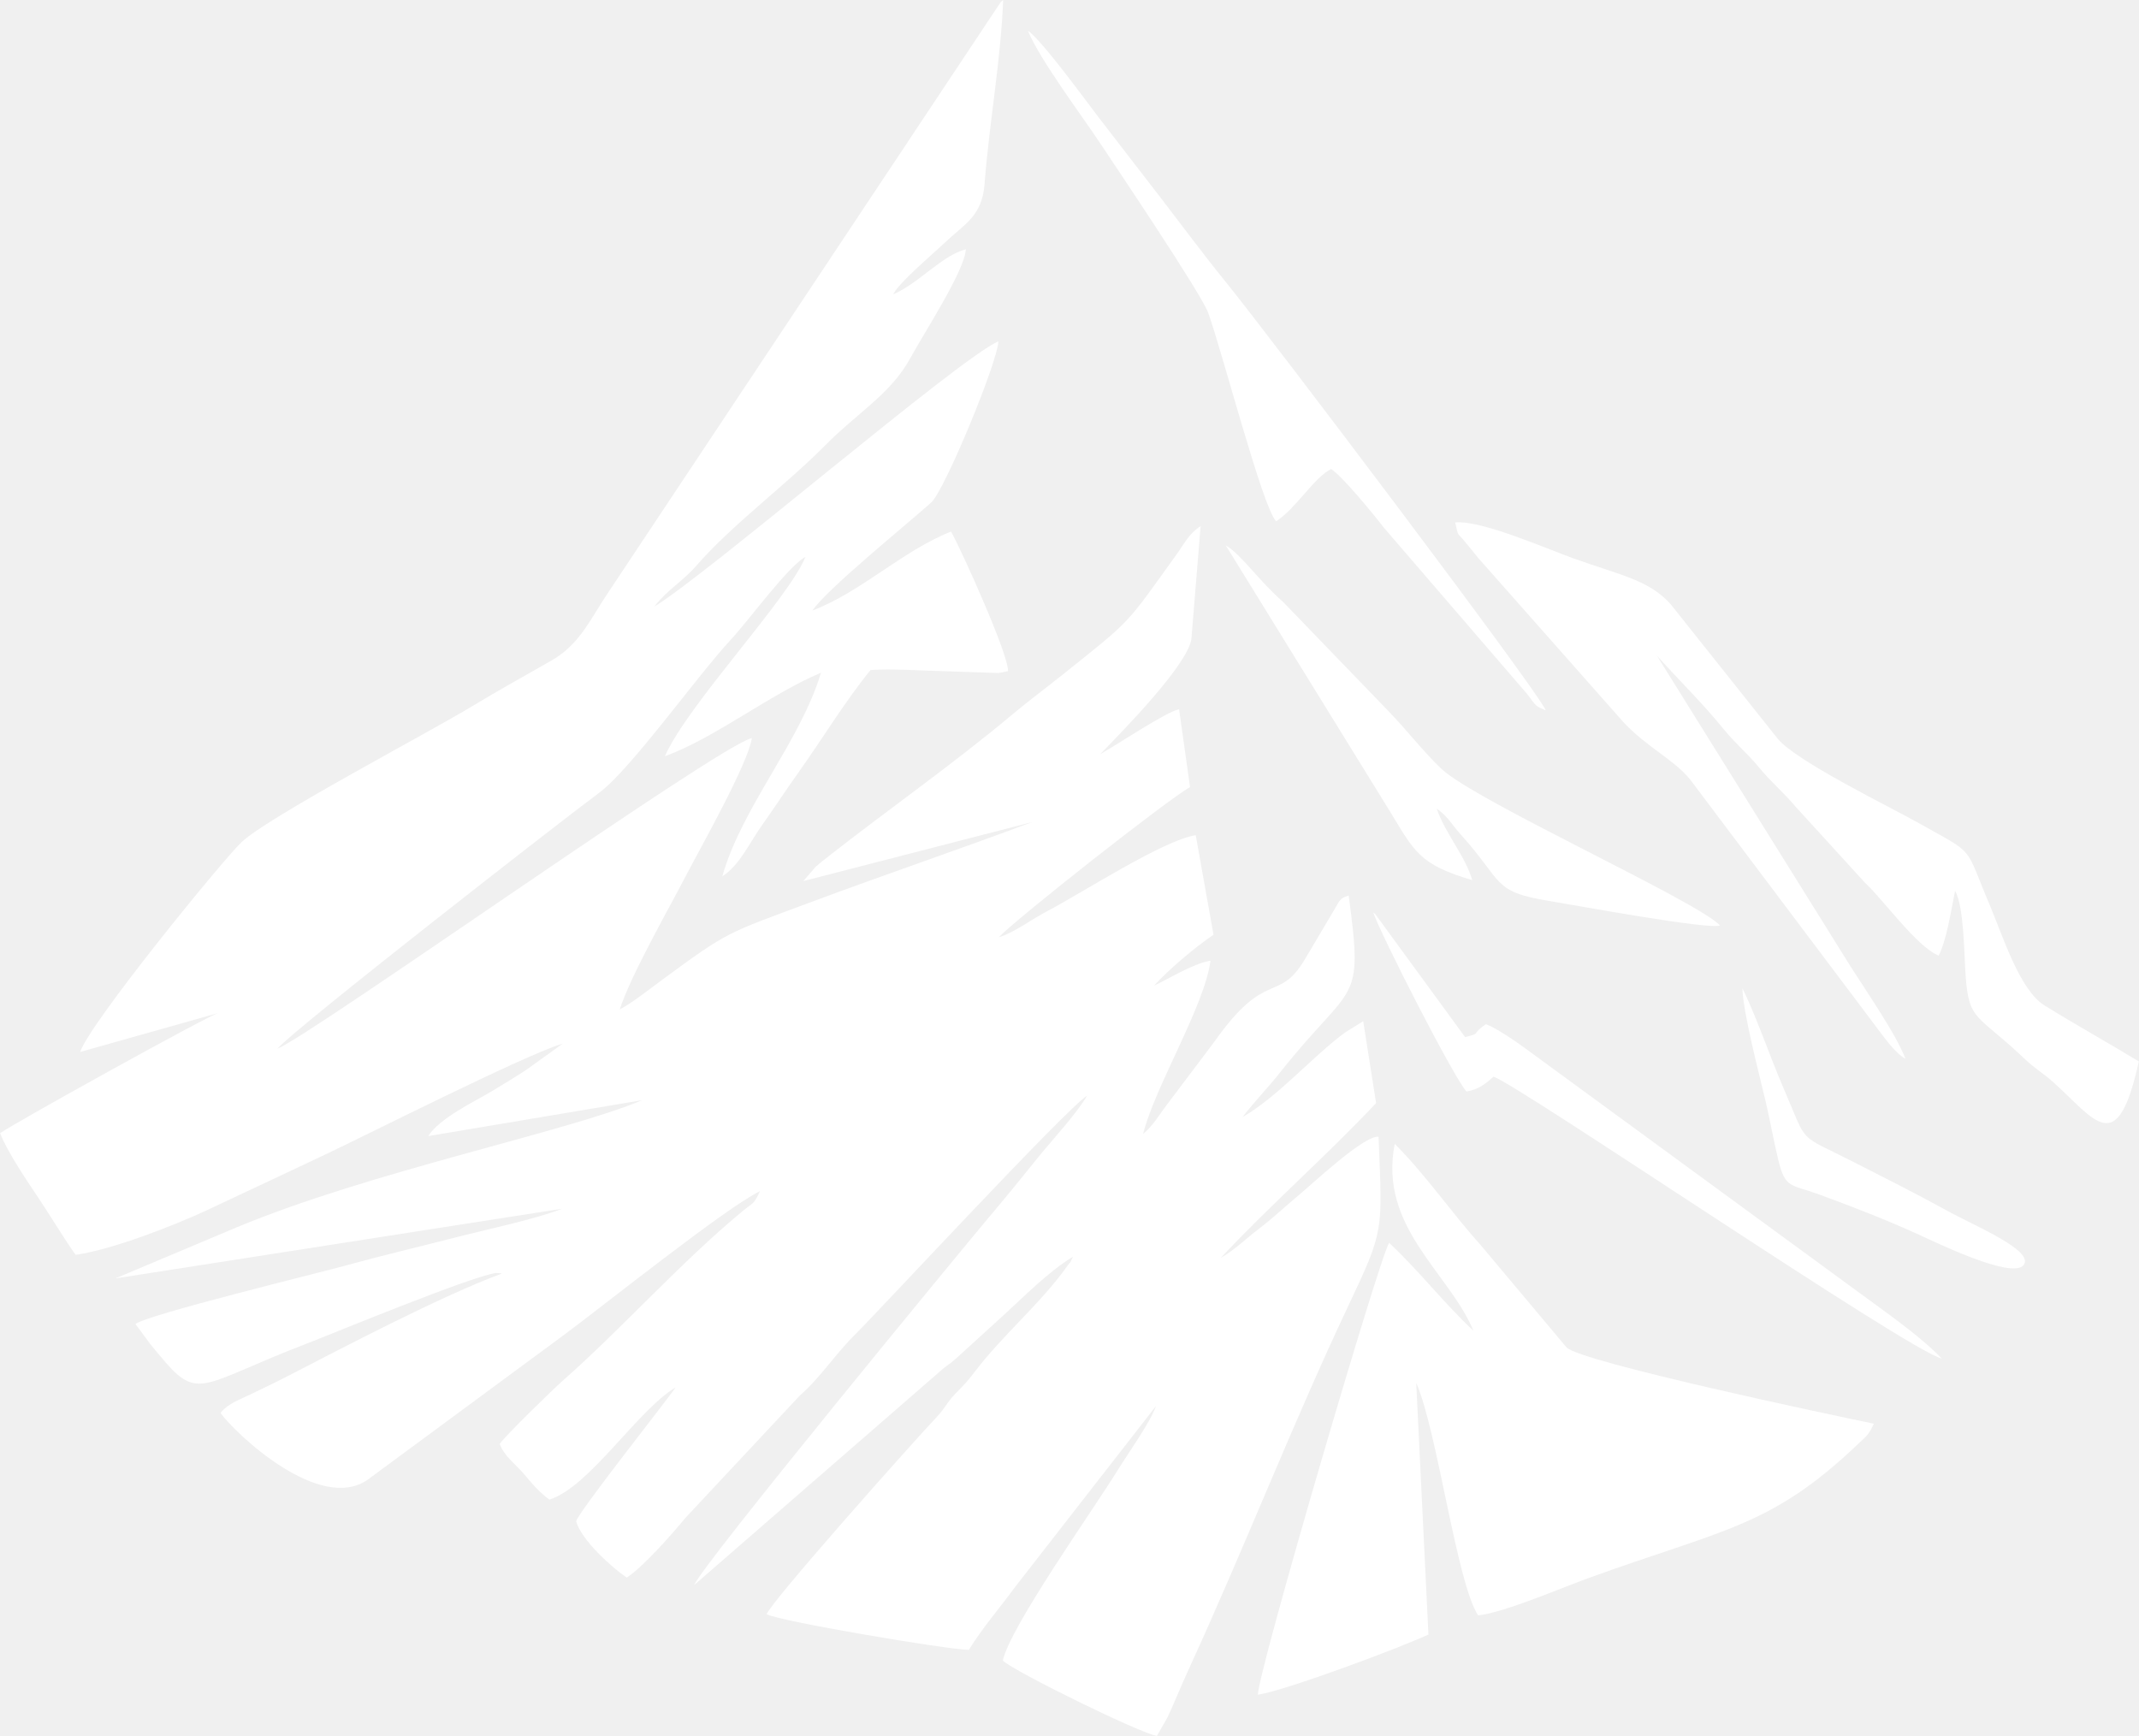
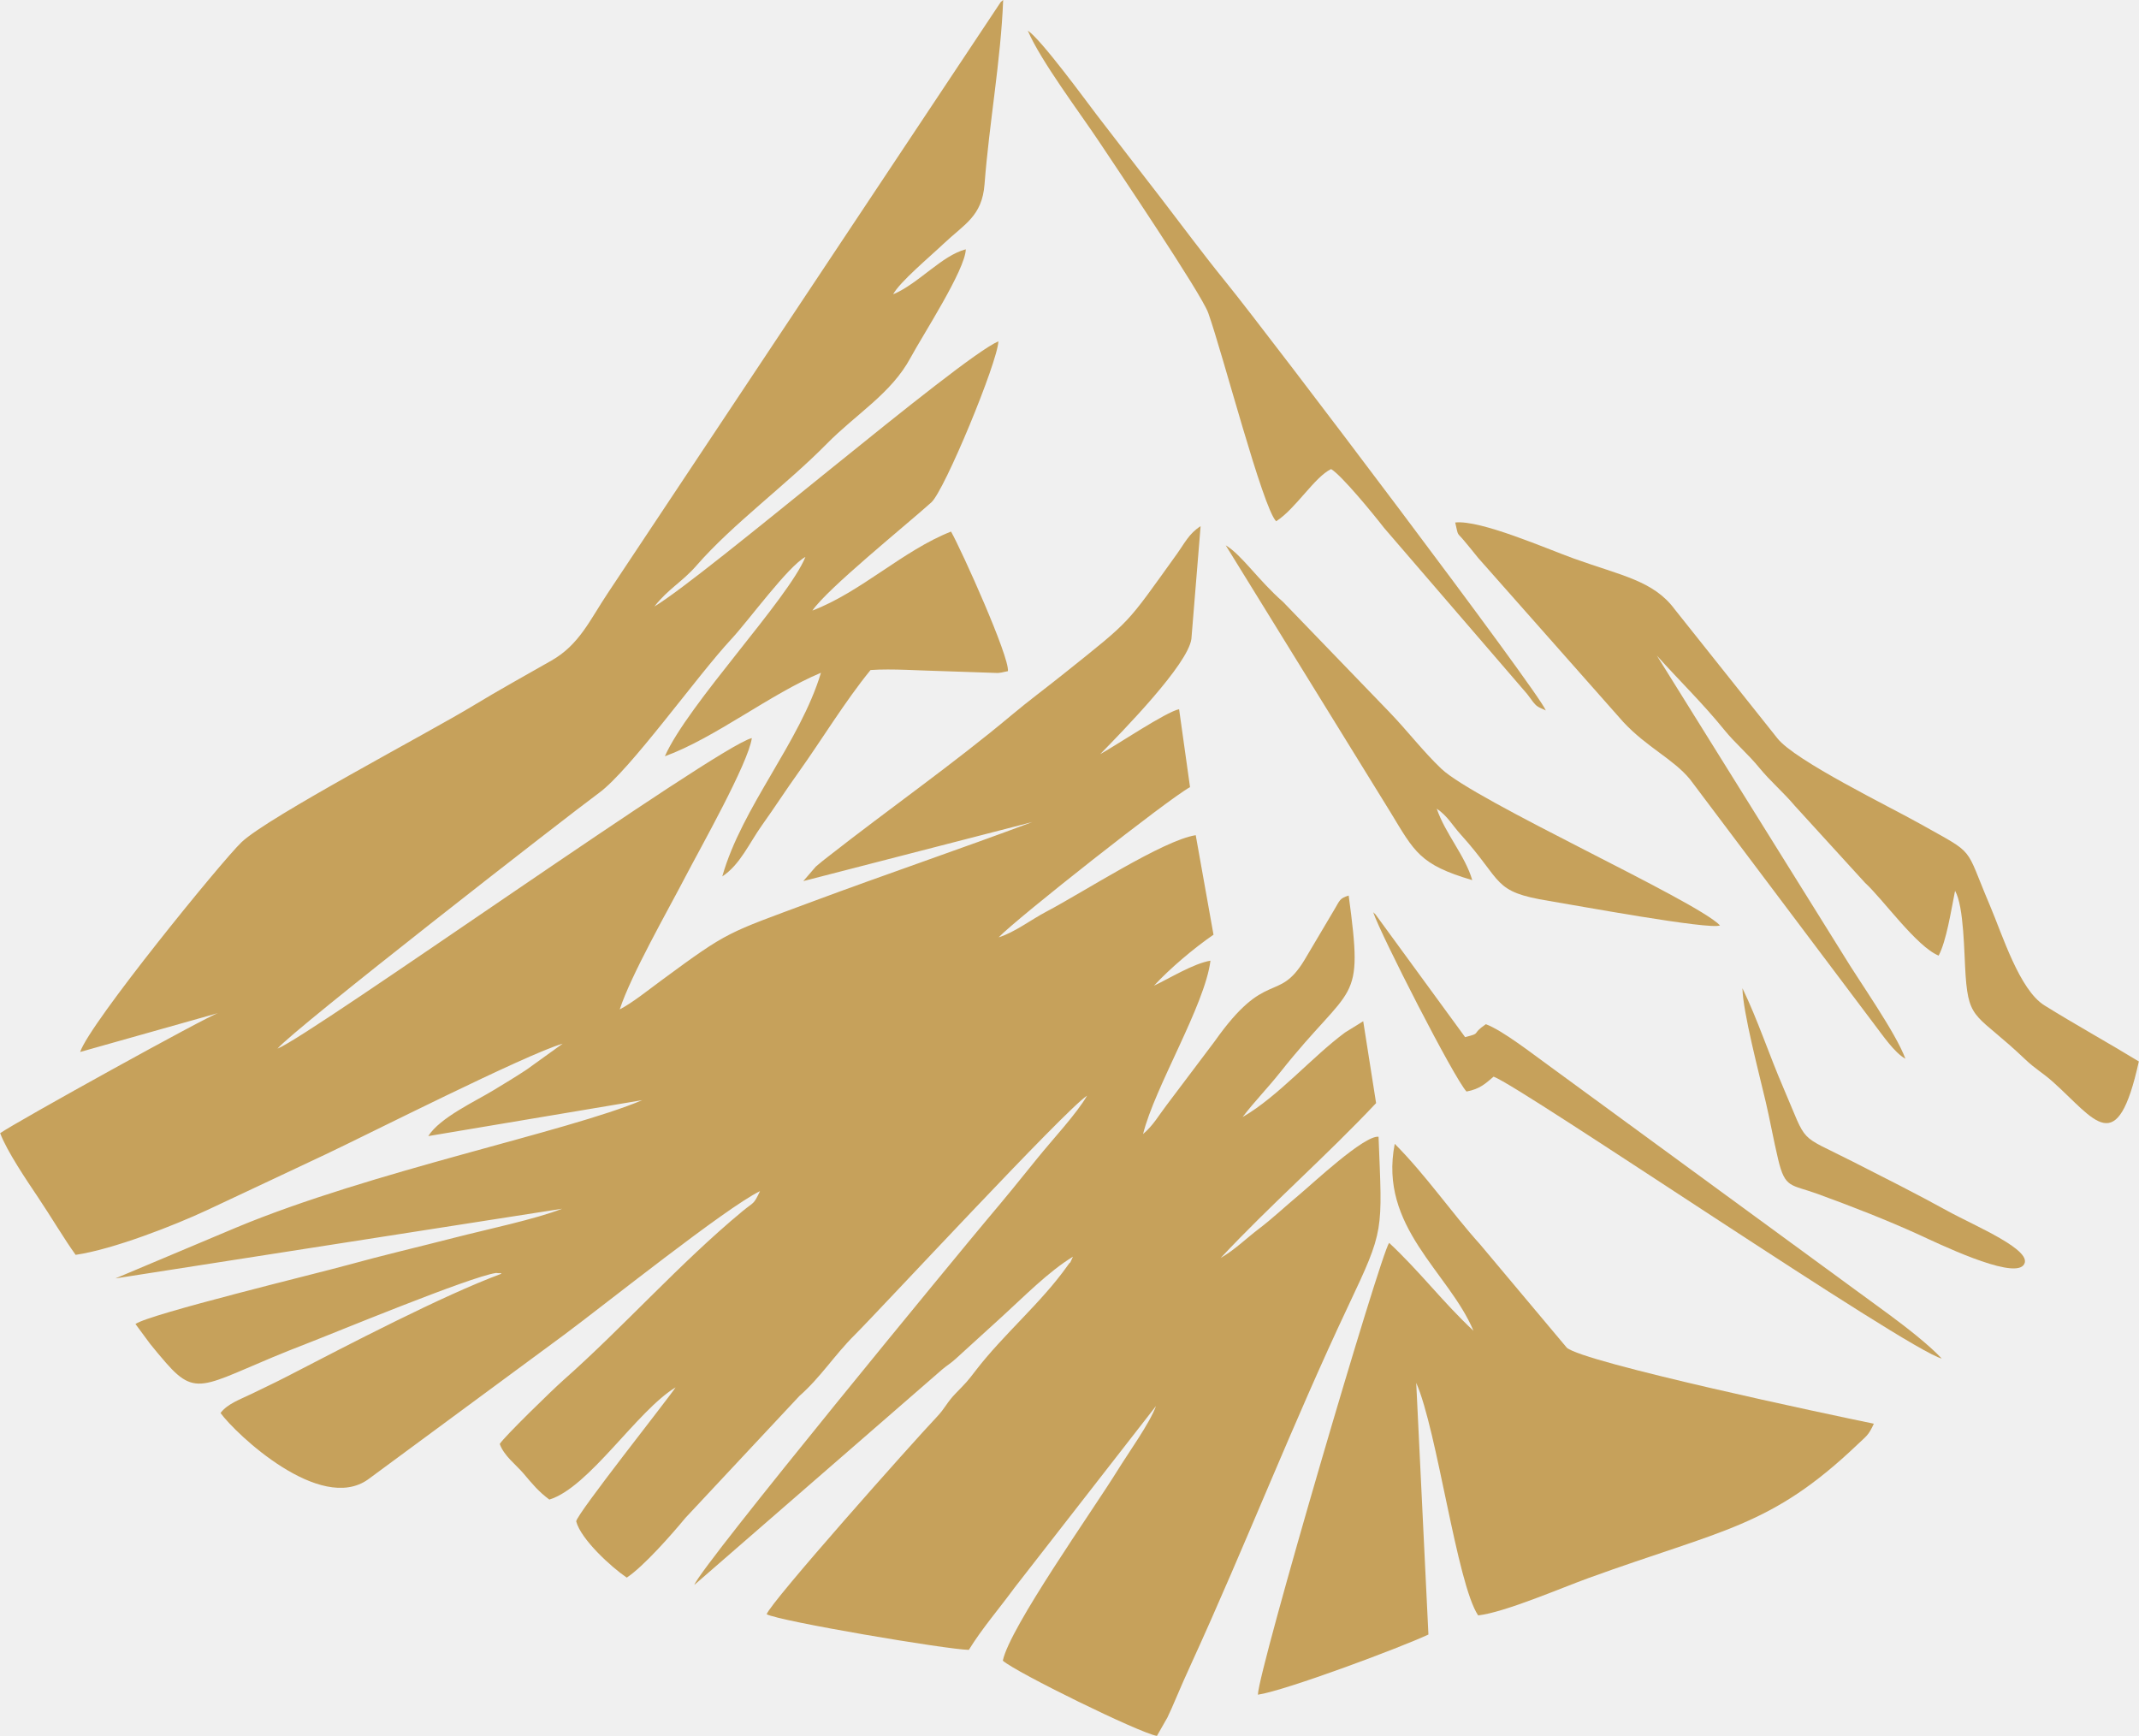
<svg xmlns="http://www.w3.org/2000/svg" xml:space="preserve" width="2303px" height="1869px" version="1.1" style="shape-rendering:geometricPrecision; text-rendering:geometricPrecision; image-rendering:optimizeQuality; fill-rule:evenodd; clip-rule:evenodd" viewBox="0 0 2362.04 1917.21">
  <defs>
    <style type="text/css">
   
-     .fil0 {fill:white}
+     .fil0 {fill:#C6A15B}
   
  </style>
  </defs>
  <g id="Layer_x0020_1">
-     <g id="_44129087904">
+     <g id="_44126147168">
      <path class="fil0" d="M986.26 325.05c6.79,-13.26 41.72,-42.56 55.63,-55.78 22.93,-21.79 42.58,-30.16 45.31,-65.89 5.17,-67.65 18.04,-137.35 20.56,-203.38 -0.91,0.71 -2.08,1.7 -2.65,2.22l-434 652.82c-20.05,30.03 -31.42,56.9 -62.12,74.45 -28.75,16.44 -57.98,32.51 -86.77,50 -49.04,29.78 -226.2,122.7 -255.59,150.62 -21.5,20.43 -167.91,200.21 -178.28,231.73l152.57 -43.02c-10.31,2.44 -223.34,120.34 -240.92,132.72 7.51,20.12 30.2,53.5 41.63,70.53 14.11,21.01 29.33,46.67 41.72,63.85 41.35,-6.01 108.84,-32.43 145.11,-49.37 44.14,-20.63 85.86,-40.41 130.81,-61.53 44.27,-20.8 221.49,-110.63 262.01,-122.35l-39.53 28.44c-13.39,8.88 -24.36,15.33 -36.79,22.94 -20.11,12.31 -59.21,30.2 -72.15,50.71l236.29 -39.68c-82.51,35 -298.69,78.25 -448.32,140.66l-133.55 56.22 493.35 -76.96c-28.54,11.37 -84.28,23.1 -117.91,31.76 -41.16,10.59 -79.18,19.4 -119.21,30.46 -33.84,9.36 -218.72,54.11 -234.04,65.07l16.19 21.94c6.71,8.23 10.43,12.82 17.6,21.03 36.43,41.7 44.07,21.42 154.64,-21.03 28.7,-11.02 181.62,-74.4 209.87,-78.3l4.17 0.32c0.2,-0.64 1.3,0.16 1.86,0.47 -64.96,24 -170.22,79.02 -235.89,112.99 -15.36,7.94 -26.81,13.17 -40.07,19.7 -11.99,5.9 -26.57,10.75 -34.4,21.18 16.9,23.27 109.9,111.11 162.92,73.37l216.45 -159.65c44.52,-33.04 178.75,-140.44 216.45,-158.76 -7.4,15.56 -6.45,11.49 -19.48,22.28 -68.99,57.14 -131.75,128.2 -197.91,186.67 -11.95,10.56 -65.2,62.41 -70.07,70.28 4.73,13.26 17.95,22.84 26.32,32.7 9.7,11.43 16.4,19.79 28.48,28.74 44.09,-13.62 96.8,-98.13 139.43,-123.93 -7.92,12.23 -108.94,139.46 -109.8,147.98 5.26,19.99 39.02,50.78 55.86,62.12 18.66,-12.31 50.07,-48.12 64.77,-65.93l125.89 -134.65c23.73,-20.89 38.44,-44.86 60.93,-67.26 28.87,-28.74 232.78,-249.02 256.79,-264.43 -11.43,19.92 -38.24,48.45 -54.77,69 -19.72,24.52 -35.37,43.72 -55.85,67.98 -23.23,27.53 -316.02,382.81 -323.14,403.36l274.21 -238.34c5.73,-4.77 8.33,-5.84 14.51,-11.43l51.36 -46.76c23.84,-21.69 50.84,-49.34 78.08,-65.97 -6.29,13.24 -0.01,1.47 -5.66,9.49 -29.27,41.52 -70.9,75.97 -102,116.58 -9.26,12.09 -9.68,12.34 -21.96,25.01 -10.08,10.4 -11.01,15.64 -20.95,26.12 -27.03,28.52 -183.26,204.21 -187.71,217.69 14.51,7.78 199.05,38.97 223.3,39.35 14.82,-24 33.47,-45.41 50.38,-68.54l156.3 -200.75c-6.66,18.67 -30.3,51.46 -42.46,71.14 -27.17,43.97 -119.18,173.56 -126.68,210.08 14.41,12.91 151.99,80.39 170.21,83.08l11.6 -20.37c3.39,-7.11 5.68,-12.36 9.21,-20.65 6.48,-15.2 10.3,-23.86 16.96,-38.42 59.51,-129.94 112.38,-266.03 173.4,-395.16 40.37,-85.43 37.68,-81.61 33.59,-187.12 -15.8,-1.91 -73.05,51.96 -88.01,64.4 -15.2,12.63 -28.72,25.55 -43.96,37.13 -14.95,11.36 -26.11,22.82 -42.42,32.37 56.03,-59.81 115.7,-111.63 171.68,-171.05l-14.23 -90.43 -19.97 12.36c-36.87,27.28 -74.04,70.87 -113.26,93.47 13.34,-17.49 27.29,-31.46 41.76,-49.71 80.63,-101.61 92.09,-71.35 75.42,-194.93 -10.02,3.03 -9.77,5.34 -15.67,15.22l-33.43 56.4c-29.17,47.73 -42.07,8.8 -98.9,89.35l-53.23 70.65c-8.03,10.44 -14.74,22.48 -25.84,31.75 12.88,-52.06 68.21,-142 74.42,-191.45 -18.93,3.15 -45.55,19.73 -62.41,27.65 17.46,-18.86 43.88,-41.32 65.76,-56.33l-19.63 -109.92c-35.94,5.56 -124.7,63.3 -164.9,84.4 -16.88,8.85 -35.18,22.98 -52.75,28.43 19.85,-20.85 187.36,-152.82 211.36,-165.9l-12.08 -86.06c-14.2,2.77 -69.64,40 -87.17,49.67 25.37,-26 96.9,-98.94 100.76,-127.34l10.17 -124.49c-12.83,8.14 -17.61,18.79 -26.48,31.12 -56.94,79.15 -48.38,70.86 -124.57,131.82 -21.09,16.87 -38.61,29.72 -57.17,45.28 -65.26,54.68 -136.2,104.23 -202.68,156.37 -5.38,4.22 -7.64,5.86 -14.03,11.35l-13.87 16.06 252.93 -65.24c-77.27,28.98 -163.3,58.21 -243.07,87.94 -94.95,35.39 -91.67,31.79 -165.91,86.46 -15.88,11.69 -32.66,25.25 -46.67,32.53 12.31,-37.81 53.13,-109.23 72.99,-147.43 15.48,-29.81 69.08,-124.51 72.88,-152.19 -37.46,8.49 -486.5,328.21 -523.85,342.96 16.49,-20.4 321.75,-258.06 354.89,-282.29 34.79,-25.44 108.23,-129.1 146.32,-170.01 18.99,-20.39 62.55,-80.36 81.85,-90.78 -18.99,46.65 -129.94,162.8 -155.25,220.18 55.24,-20.08 116.41,-68.84 172.39,-92.22 -23.09,76.7 -87.23,148.04 -108.98,224.92 19.73,-12.98 29.69,-36.7 44.15,-56.97 13.93,-19.51 25.44,-37.49 40.18,-58.14 25.62,-35.91 51.42,-78.57 79.43,-112.84 23.54,-1.69 56.13,0.74 80.88,1.26l59.88 2.02c1.24,-0.09 2.79,-0.41 3.77,-0.51l7.18 -1.53c1.88,-15.64 -50.68,-132.5 -62.82,-154.15 -53,20.85 -99.44,66.79 -153.13,87.24 16.5,-24.16 101.77,-92.95 131.35,-119.46 14.53,-13.01 73.12,-154.5 74.09,-177.91 -43.64,18.78 -322.63,258.56 -379.93,292.86 15.42,-19.65 30.75,-27.11 46.47,-45.19 39.83,-45.78 99.29,-89.14 143.61,-134.2 32.73,-33.3 71.44,-55.66 92.83,-95.35 13.56,-25.17 60.38,-96.98 61.01,-119.73 -26.36,6.71 -52.23,37.94 -80.23,49.69z" />
      <path class="fil0" d="M2051.52 1595.2c9.67,-9.22 12.06,-9.99 17.84,-22.79 -47.24,-9.65 -321.71,-67.79 -339.18,-84.02l-95.54 -113.86c-32.07,-35.58 -59.28,-75.87 -94.4,-111.21 -18.09,91.85 59.79,141.7 86.92,206.42 -33.64,-31.36 -59.25,-65.49 -93.13,-97.06 -9.51,12.41 -144.25,471.22 -144.95,499.04 30.91,-4.62 157.73,-52.13 188.35,-66.46l-13.48 -278c23.28,52.85 44.78,221.54 68.39,256.88 29.41,-3.36 91.52,-30.24 122.19,-41.36 148.29,-53.75 201.22,-56.19 296.99,-147.58z" />
      <path class="fil0" d="M2104.25 1169.34c-11.06,-29.58 -50.39,-84.68 -68.51,-114.63l-206 -330.62c25.32,28.19 50.23,52.2 74.27,81.8 12.32,15.17 26.07,26.43 39,42.24 12.19,14.89 26.58,26.96 39.21,42l77.51 84.97c19.29,17.51 56.83,70.45 81.22,80.33 8.63,-16.52 13.6,-48.98 18.13,-71.59 9.95,17.35 9.92,69.27 11.66,93.93 3.58,50.85 12.92,41.85 65.79,92.23 11.33,10.8 19.33,14.76 30.72,24.96 46.73,41.85 70.76,86.25 94.79,-22.64 -33.25,-20.28 -70.65,-40.99 -104.28,-61.93 -27.64,-17.21 -46.24,-77.58 -60.22,-110.41 -28.81,-67.7 -14.48,-54.82 -77.03,-90.07 -33.09,-18.65 -138.35,-69.82 -157.64,-94.46l-113.6 -142.71c-23.4,-31.37 -58.43,-36.91 -111.02,-55.78 -30.04,-10.78 -103.12,-42.97 -131.23,-39.89 3.74,16.43 1.55,10.11 9.87,20.2 7.16,8.67 9.07,10.83 15.4,18.83l160.45 181.42c26.12,27.98 55.01,40.67 73.56,63.15l203.73 270.85c8.97,11.64 22,31.13 34.22,37.82z" />
      <path class="fil0" d="M1625.84 972.05c-7.92,-27.2 -29.78,-51.22 -39.22,-78.92 12.34,8.5 16.58,17.56 26.47,28.51 47.73,52.85 34.18,63.08 97.66,73.42 27.41,4.46 177.71,32.27 188.73,27 -26.7,-27.68 -270.36,-137.44 -307.82,-173.03 -20.01,-19.02 -37.39,-41.84 -57.25,-62.46l-117.52 -121.79c-27.52,-24.06 -45.66,-52.02 -63.32,-62.47l181.75 294.46c26.84,44.15 32.41,58.21 90.52,75.28z" />
      <path class="fil0" d="M1409.25 575.72c21.64,-13.82 42.22,-48.71 60.67,-57.66 11.61,6.84 46.94,49.96 58.53,64.98l158.09 183.55c11.2,15.47 9.84,12.96 20.52,18.05 -8.17,-21.01 -305.25,-413.8 -352.54,-472.06 -26.95,-33.21 -47.97,-61.88 -72.66,-93.98 -25.29,-32.88 -47.17,-60.87 -70.73,-91.68 -11.67,-15.25 -60.97,-82.91 -76.17,-93.13 13.95,33.13 58.32,91.86 79.5,123.79 16.72,25.2 112.19,166.75 119.78,188.01 16.19,45.37 60.1,215.11 75.01,230.13z" />
      <path class="fil0" d="M1619.51 1205.55c15,-2.81 21.08,-9.01 29.92,-16.45 31.03,11.38 457.55,302.16 494.93,311.34 -14.44,-15.43 -39.32,-34.61 -57.56,-48.16l-377.68 -276.31c-16.88,-12.09 -49.65,-37.85 -68.24,-44.79 -17.49,11.92 -3.68,9.32 -22.92,14.29l-98.99 -135.53c-0.56,-0.56 -1.65,-1.66 -2.54,-2.42 8.35,24.85 89.52,183.73 103.08,198.03z" />
      <path class="fil0" d="M1924.24 1091.44c0.49,26.34 18.35,93.93 25.73,125.52 4.74,20.26 8.55,41.76 13.68,63.37 7.73,32.56 13.83,27.47 43.51,38.27 36.52,13.3 76.05,28.62 112.51,45.27 18.64,8.51 101.32,48.75 114.73,33.72 14.07,-15.78 -53.85,-43.7 -83.85,-60.28 -33.61,-18.56 -69.04,-36.37 -104.08,-54.19 -62.5,-31.78 -49.33,-17.45 -76.77,-81.12 -16.33,-37.87 -28.5,-75.53 -45.46,-110.56z" />
    </g>
  </g>
</svg>
